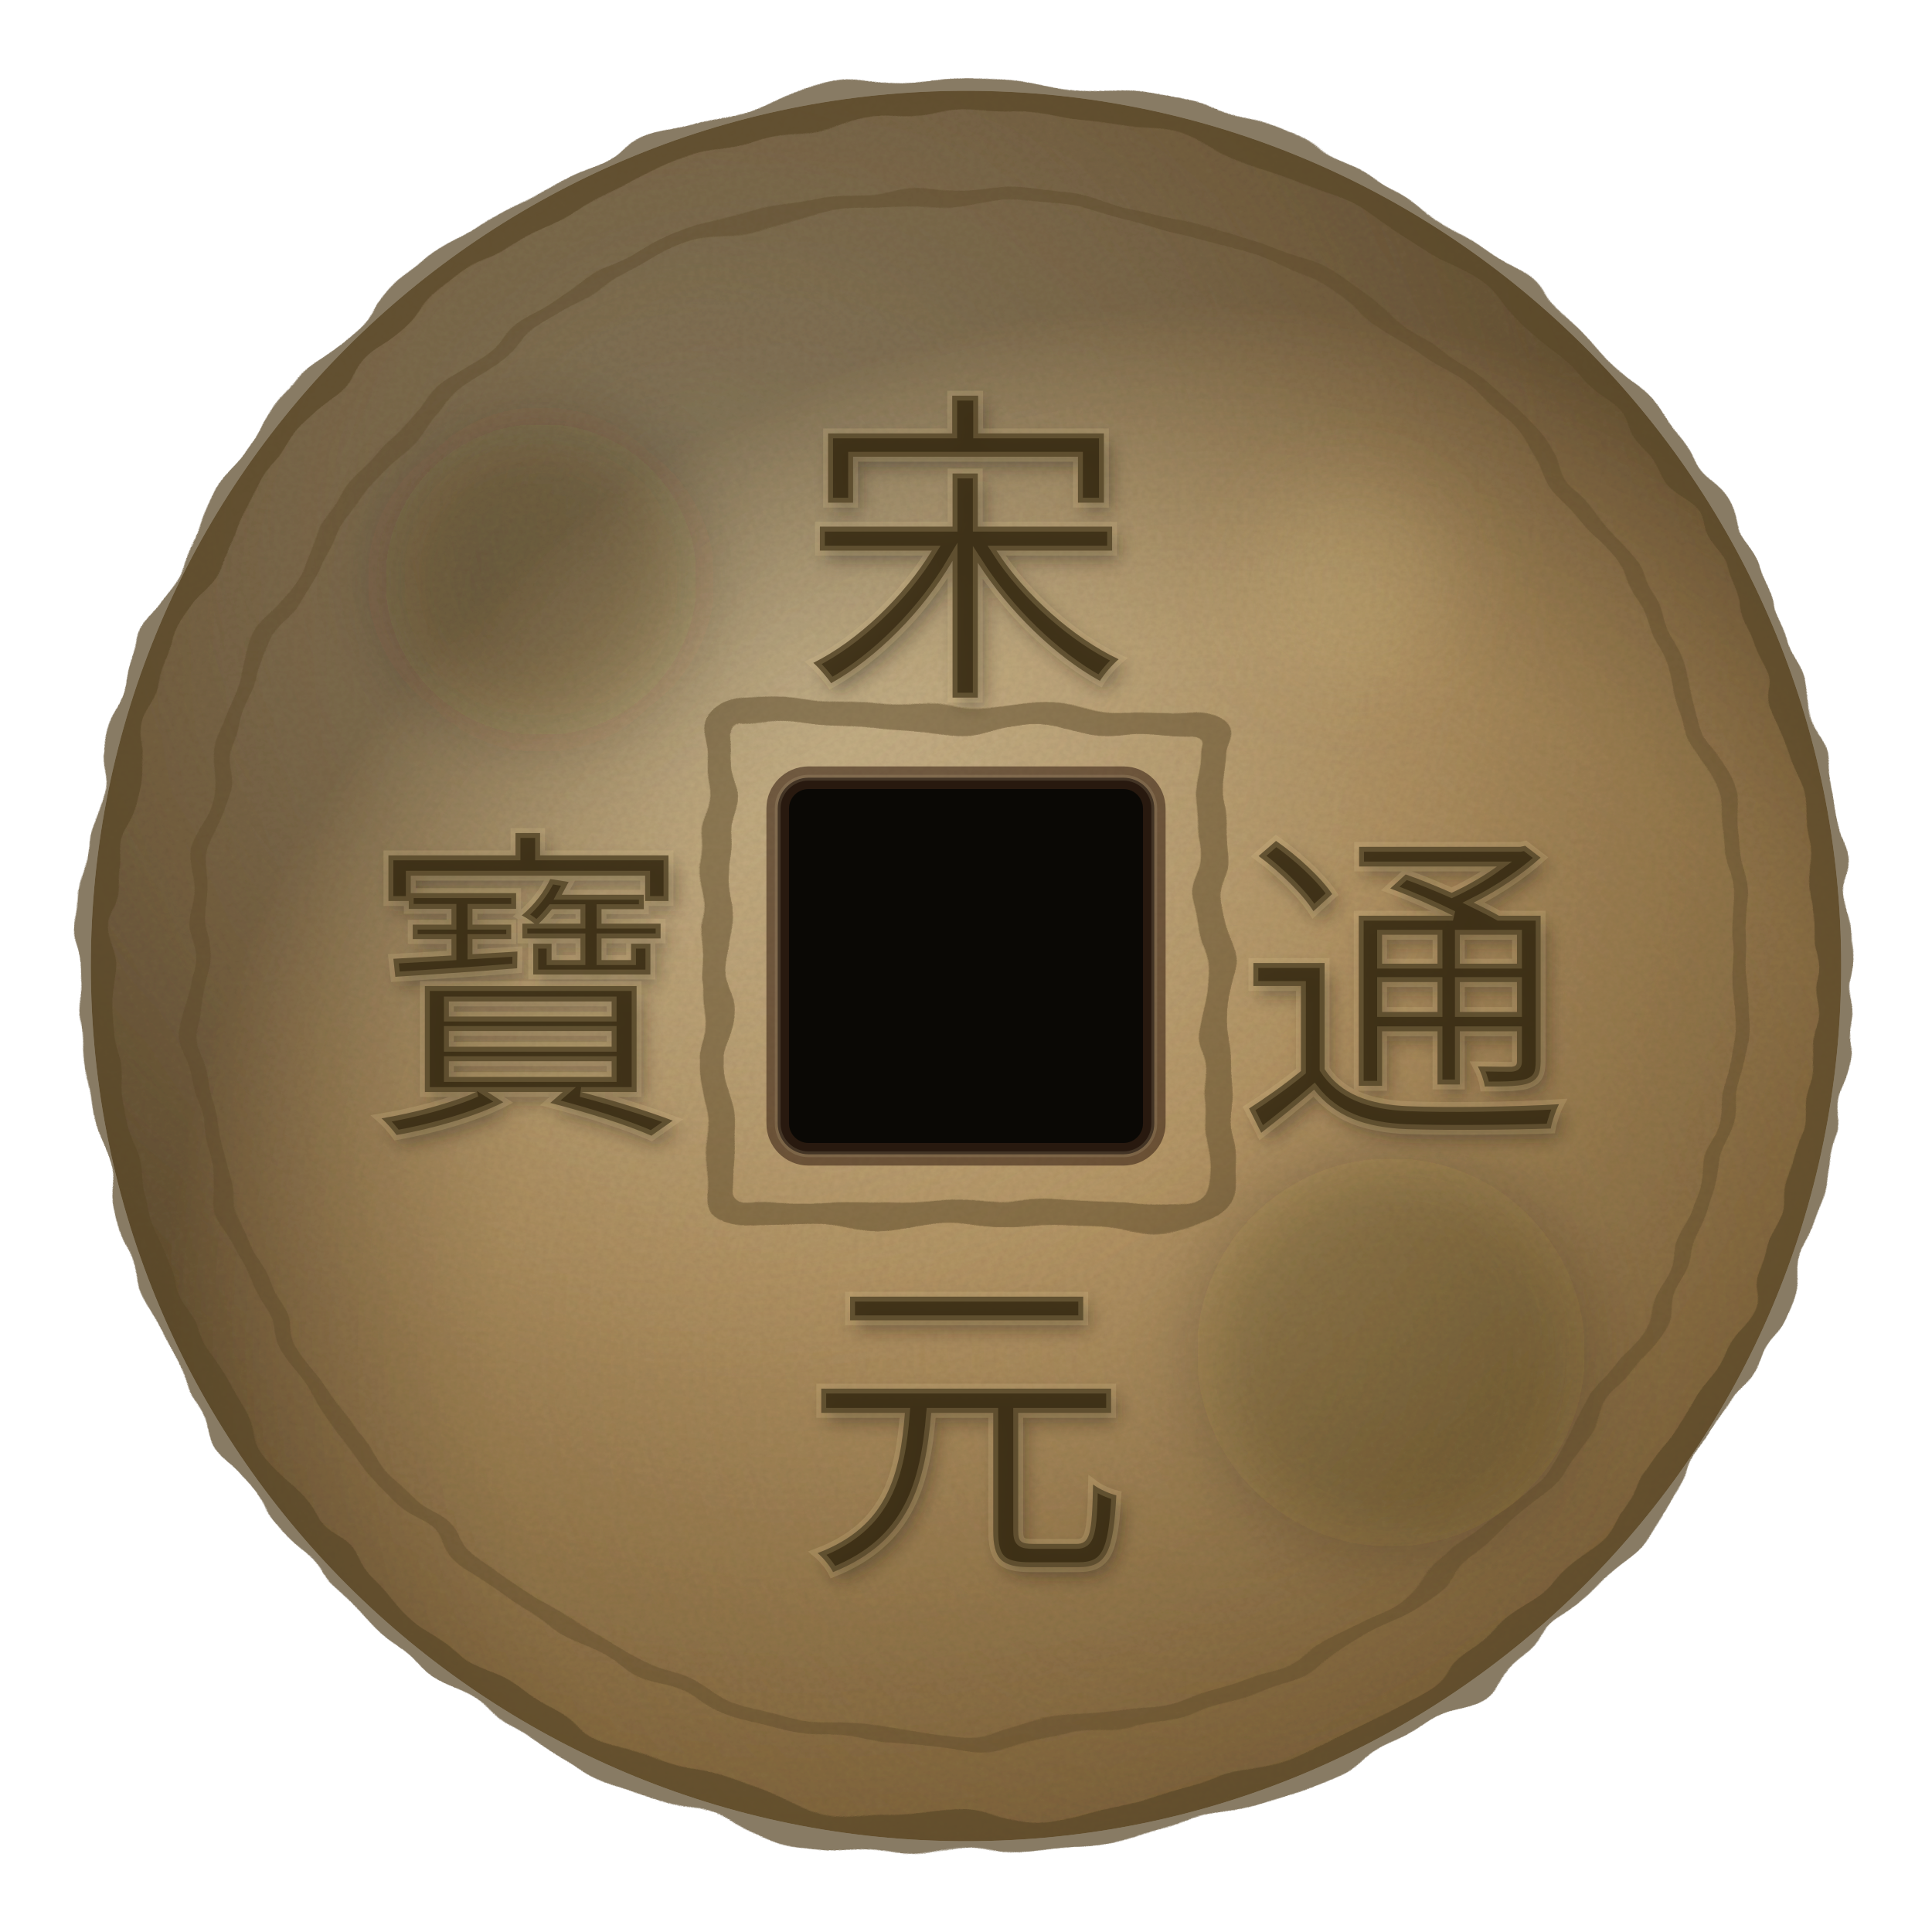
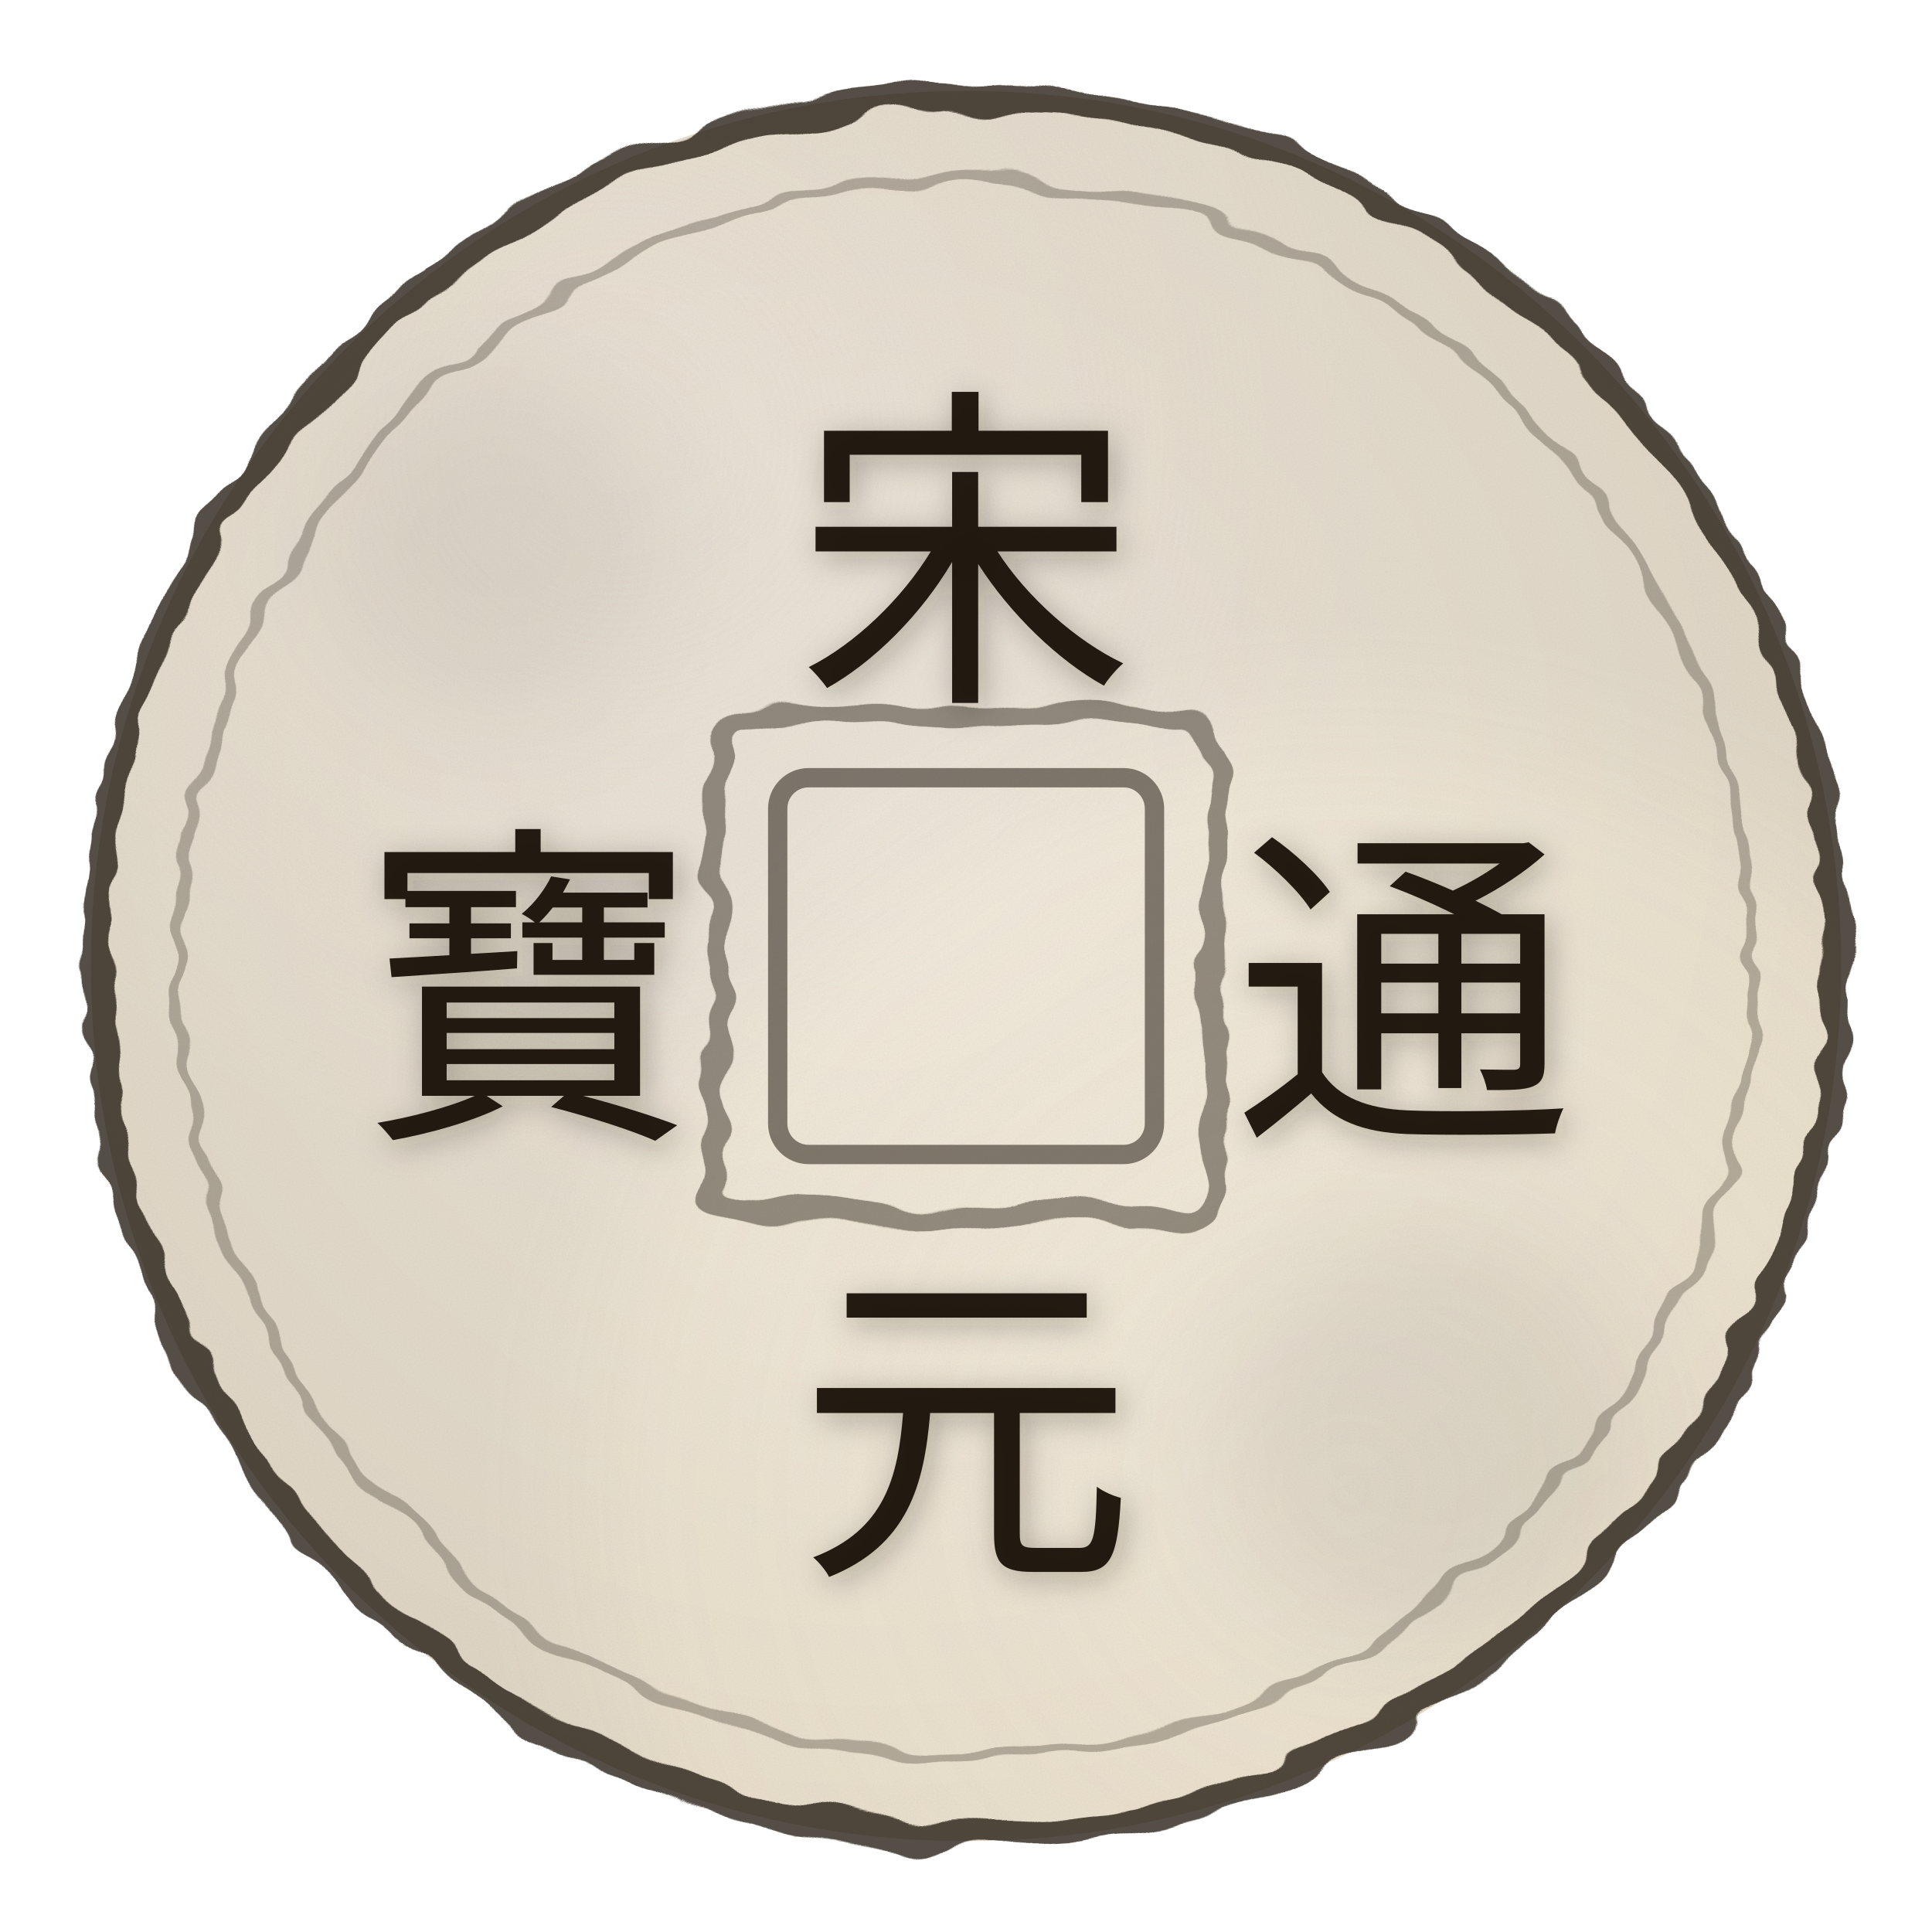
- <svg xmlns="http://www.w3.org/2000/svg" width="512" height="512" viewBox="0 0 512 512">
+ <svg xmlns="http://www.w3.org/2000/svg" width="1024" height="1024" viewBox="0 0 1024 1024">
  <defs>
+     <style type="text/css">
+     @font-face {
+       font-family: 'CoinCastBrush';
+       src: url('file:///Users/chris/Library/Fonts/MaShanZheng-Regular.ttf');
+     }
+   </style>
    <clipPath id="clip-songsongyuan">
-       <circle cx="256" cy="256" r="231.936" />
+       <circle cx="512" cy="512" r="463.872" />
    </clipPath>
-     <radialGradient id="wash-songsongyuan" cx="0.4" cy="0.32" r="0.72">
-       <stop offset="0" stop-color="#dcc8a0" />
-       <stop offset="0.5" stop-color="#b89868" />
-       <stop offset="1" stop-color="#7a6038" />
+     <radialGradient id="wash-songsongyuan" cx="0.45" cy="0.4" r="0.85">
+       <stop offset="0" stop-color="#f6f0e4" />
+       <stop offset="0.75" stop-color="#ece2d0" />
+       <stop offset="1" stop-color="#ddd0b8" />
    </radialGradient>
-     <radialGradient id="mist-songsongyuan" cx="0.64" cy="0.72" r="0.6">
-       <stop offset="0" stop-color="rgba(122,96,56,0)" />
-       <stop offset="0.68" stop-color="rgba(122,96,56,0.24)" />
-       <stop offset="1" stop-color="rgba(26,18,6,0.44)" />
+     <radialGradient id="mist-songsongyuan" cx="0.72" cy="0.8" r="0.5">
+       <stop offset="0" stop-color="rgba(184,168,136,0)" />
+       <stop offset="0.8" stop-color="rgba(184,168,136,0.09)" />
+       <stop offset="1" stop-color="rgba(36,28,16,0.07)" />
    </radialGradient>
-     <radialGradient id="lift-songsongyuan" cx="0.34" cy="0.24" r="0.5">
-       <stop offset="0" stop-color="rgba(232,216,176,0.32)" />
-       <stop offset="1" stop-color="rgba(232,216,176,0)" />
+     <radialGradient id="lift-songsongyuan" cx="0.3" cy="0.2" r="0.45">
+       <stop offset="0" stop-color="rgba(255,250,240,0.4)" />
+       <stop offset="1" stop-color="rgba(255,250,240,0)" />
    </radialGradient>
    <filter id="paper-songsongyuan" x="-8%" y="-8%" width="116%" height="116%">
-       <feTurbulence type="fractalNoise" baseFrequency="0.62 0.72" numOctaves="4" seed="11" result="n" />
-       <feColorMatrix in="n" type="matrix" values="0 0 0 0 0.15 0 0 0 0 0.12 0 0 0 0 0.08 0 0 0 0.16 0" result="g" />
+       <feTurbulence type="fractalNoise" baseFrequency="1.1 1.2" numOctaves="2" seed="7" result="n" />
+       <feColorMatrix in="n" type="matrix" values="0 0 0 0 0.08 0 0 0 0 0.06 0 0 0 0 0.05 0 0 0 0.09 0" result="g" />
      <feBlend in="SourceGraphic" in2="g" mode="multiply" />
    </filter>
-     <filter id="brush-songsongyuan">
-       <feTurbulence type="fractalNoise" baseFrequency="0.03 0.05" numOctaves="2" seed="9" result="t" />
-       <feDisplacementMap in="SourceGraphic" in2="t" scale="8.70" xChannelSelector="R" yChannelSelector="G" />
+     <filter id="brush-songsongyuan" x="-20%" y="-20%" width="140%" height="140%">
+       <feTurbulence type="fractalNoise" baseFrequency="0.02 0.035" numOctaves="2" seed="3" result="t" />
+       <feDisplacementMap in="SourceGraphic" in2="t" scale="18.43" xChannelSelector="R" yChannelSelector="G" />
    </filter>
-     <filter id="bleed-songsongyuan" x="-40%" y="-40%" width="180%" height="180%">
-       <feGaussianBlur stdDeviation="2.41" />
+     <filter id="bleed-songsongyuan" x="-60%" y="-60%" width="220%" height="220%">
+       <feGaussianBlur stdDeviation="8.19" />
    </filter>
    <filter id="bloom-songsongyuan" x="-60%" y="-60%" width="220%" height="220%">
-       <feGaussianBlur stdDeviation="10.24" />
+       <feGaussianBlur stdDeviation="32.77" />
    </filter>
  </defs>
  <g clip-path="url(#clip-songsongyuan)" filter="url(#paper-songsongyuan)">
-     <circle cx="256" cy="256" r="231.936" fill="url(#wash-songsongyuan)" />
-     <circle cx="256" cy="256" r="231.936" fill="url(#lift-songsongyuan)" />
-     <circle cx="256" cy="256" r="231.936" fill="url(#mist-songsongyuan)" />
-     <circle cx="143.4" cy="153.6" r="41.0" fill="rgba(58,44,20,0.24)" filter="url(#bloom-songsongyuan)" />
-     <circle cx="368.6" cy="358.4" r="51.2" fill="rgba(44,32,14,0.22)" filter="url(#bloom-songsongyuan)" />
-     <circle cx="358.4" cy="153.6" r="25.6" fill="rgba(224,200,144,0.2)" filter="url(#bloom-songsongyuan)" />
+     <circle cx="512" cy="512" r="463.872" fill="url(#wash-songsongyuan)" />
+     <circle cx="512" cy="512" r="463.872" fill="url(#lift-songsongyuan)" />
+     <circle cx="512" cy="512" r="463.872" fill="url(#mist-songsongyuan)" />
+     <circle cx="266.2" cy="286.7" r="92.2" fill="rgba(26,18,8,0.06)" filter="url(#bloom-songsongyuan)" />
+     <circle cx="757.8" cy="757.8" r="112.6" fill="rgba(26,18,8,0.07)" filter="url(#bloom-songsongyuan)" />
  </g>
-   <g filter="url(#brush-songsongyuan)">
-     <circle cx="256" cy="256" r="230.4" fill="none" stroke="#5a4828" stroke-width="9.01" opacity="0.72" />
-     <circle cx="256" cy="256" r="204.8" fill="none" stroke="#5a4828" stroke-width="4.10" opacity="0.42" />
+   <g filter="url(#brush-songsongyuan)" fill="none" stroke-linecap="round">
+     <circle cx="512" cy="512" r="460.8" stroke="#241c12" stroke-width="14.34" opacity="0.78" />
+     <circle cx="512" cy="512" r="417.8" stroke="#241c12" stroke-width="5.63" opacity="0.28" />
  </g>
  <g>
-     <text x="256.0" y="140.0" font-family="LXGW WenKai, Noto Serif SC, Songti SC, STSong, serif" font-size="87.0" text-anchor="middle" dominant-baseline="central" fill="#1c1408" opacity="0.4" filter="url(#bleed-songsongyuan)" transform="translate(1.6,2.4)">宋</text>
-     <text x="256.0" y="140.0" font-family="LXGW WenKai, Noto Serif SC, Songti SC, STSong, serif" font-size="87.0" text-anchor="middle" dominant-baseline="central" fill="#3a2c14" opacity="0.92">宋</text>
-     <text x="256.0" y="140.0" font-family="LXGW WenKai, Noto Serif SC, Songti SC, STSong, serif" font-size="87.0" text-anchor="middle" dominant-baseline="central" fill="none" stroke="#e0c890" stroke-width="2.61" opacity="0.2">宋</text>
+     <text x="512.0" y="280.1" font-family="CoinCastBrush" font-size="179.2" text-anchor="middle" dominant-baseline="central" fill="#0c0804" opacity="0.28" filter="url(#bleed-songsongyuan)" transform="translate(2.5,3.5)">宋</text>
+     <text x="512.0" y="280.1" font-family="CoinCastBrush" font-size="179.2" text-anchor="middle" dominant-baseline="central" fill="#1a1208" opacity="0.95">宋</text>
  </g>
  <g>
-     <text x="256.0" y="372.0" font-family="LXGW WenKai, Noto Serif SC, Songti SC, STSong, serif" font-size="87.0" text-anchor="middle" dominant-baseline="central" fill="#1c1408" opacity="0.4" filter="url(#bleed-songsongyuan)" transform="translate(1.6,2.4)">元</text>
-     <text x="256.0" y="372.0" font-family="LXGW WenKai, Noto Serif SC, Songti SC, STSong, serif" font-size="87.0" text-anchor="middle" dominant-baseline="central" fill="#3a2c14" opacity="0.92">元</text>
-     <text x="256.0" y="372.0" font-family="LXGW WenKai, Noto Serif SC, Songti SC, STSong, serif" font-size="87.0" text-anchor="middle" dominant-baseline="central" fill="none" stroke="#e0c890" stroke-width="2.61" opacity="0.2">元</text>
+     <text x="512.0" y="743.9" font-family="CoinCastBrush" font-size="179.2" text-anchor="middle" dominant-baseline="central" fill="#0c0804" opacity="0.28" filter="url(#bleed-songsongyuan)" transform="translate(2.5,3.5)">元</text>
+     <text x="512.0" y="743.9" font-family="CoinCastBrush" font-size="179.2" text-anchor="middle" dominant-baseline="central" fill="#1a1208" opacity="0.95">元</text>
  </g>
  <g>
-     <text x="140.0" y="256.0" font-family="LXGW WenKai, Noto Serif SC, Songti SC, STSong, serif" font-size="87.0" text-anchor="middle" dominant-baseline="central" fill="#1c1408" opacity="0.4" filter="url(#bleed-songsongyuan)" transform="translate(1.6,2.4)">寶</text>
-     <text x="140.0" y="256.0" font-family="LXGW WenKai, Noto Serif SC, Songti SC, STSong, serif" font-size="87.0" text-anchor="middle" dominant-baseline="central" fill="#3a2c14" opacity="0.92">寶</text>
-     <text x="140.0" y="256.0" font-family="LXGW WenKai, Noto Serif SC, Songti SC, STSong, serif" font-size="87.0" text-anchor="middle" dominant-baseline="central" fill="none" stroke="#e0c890" stroke-width="2.61" opacity="0.2">寶</text>
+     <text x="280.1" y="512.0" font-family="CoinCastBrush" font-size="179.2" text-anchor="middle" dominant-baseline="central" fill="#0c0804" opacity="0.28" filter="url(#bleed-songsongyuan)" transform="translate(2.5,3.5)">寶</text>
+     <text x="280.1" y="512.0" font-family="CoinCastBrush" font-size="179.2" text-anchor="middle" dominant-baseline="central" fill="#1a1208" opacity="0.95">寶</text>
  </g>
  <g>
-     <text x="372.0" y="256.0" font-family="LXGW WenKai, Noto Serif SC, Songti SC, STSong, serif" font-size="87.0" text-anchor="middle" dominant-baseline="central" fill="#1c1408" opacity="0.4" filter="url(#bleed-songsongyuan)" transform="translate(1.6,2.4)">通</text>
-     <text x="372.0" y="256.0" font-family="LXGW WenKai, Noto Serif SC, Songti SC, STSong, serif" font-size="87.0" text-anchor="middle" dominant-baseline="central" fill="#3a2c14" opacity="0.92">通</text>
-     <text x="372.0" y="256.0" font-family="LXGW WenKai, Noto Serif SC, Songti SC, STSong, serif" font-size="87.0" text-anchor="middle" dominant-baseline="central" fill="none" stroke="#e0c890" stroke-width="2.61" opacity="0.2">通</text>
+     <text x="743.9" y="512.0" font-family="CoinCastBrush" font-size="179.2" text-anchor="middle" dominant-baseline="central" fill="#0c0804" opacity="0.28" filter="url(#bleed-songsongyuan)" transform="translate(2.5,3.5)">通</text>
+     <text x="743.9" y="512.0" font-family="CoinCastBrush" font-size="179.2" text-anchor="middle" dominant-baseline="central" fill="#1a1208" opacity="0.95">通</text>
  </g>
-   <rect x="190.0" y="190.0" width="132.1" height="132.1" rx="7.17" fill="none" stroke="#5a4828" stroke-width="7.01" opacity="0.5" filter="url(#brush-songsongyuan)" />
-   <rect x="206.1" y="206.1" width="99.8" height="99.8" rx="8.19" fill="#0a0805" />
-   <rect x="206.1" y="206.1" width="99.8" height="99.8" rx="8.19" fill="none" stroke="#3c2415" stroke-width="5.99" opacity="0.6" />
-   <rect x="206.1" y="206.1" width="99.8" height="99.8" rx="8.19" fill="none" stroke="rgba(232,216,176,0.14)" stroke-width="1.54" />
+   <g>
+     <rect x="379.9" y="379.9" width="264.2" height="264.2" rx="14.34" fill="none" stroke="#241c12" stroke-width="11.26" opacity="0.45" filter="url(#brush-songsongyuan)" />
+     <rect x="412.2" y="412.2" width="199.7" height="199.7" rx="16.38" fill="none" stroke="#241c12" stroke-width="10.24" opacity="0.55" />
+   </g>
</svg>
